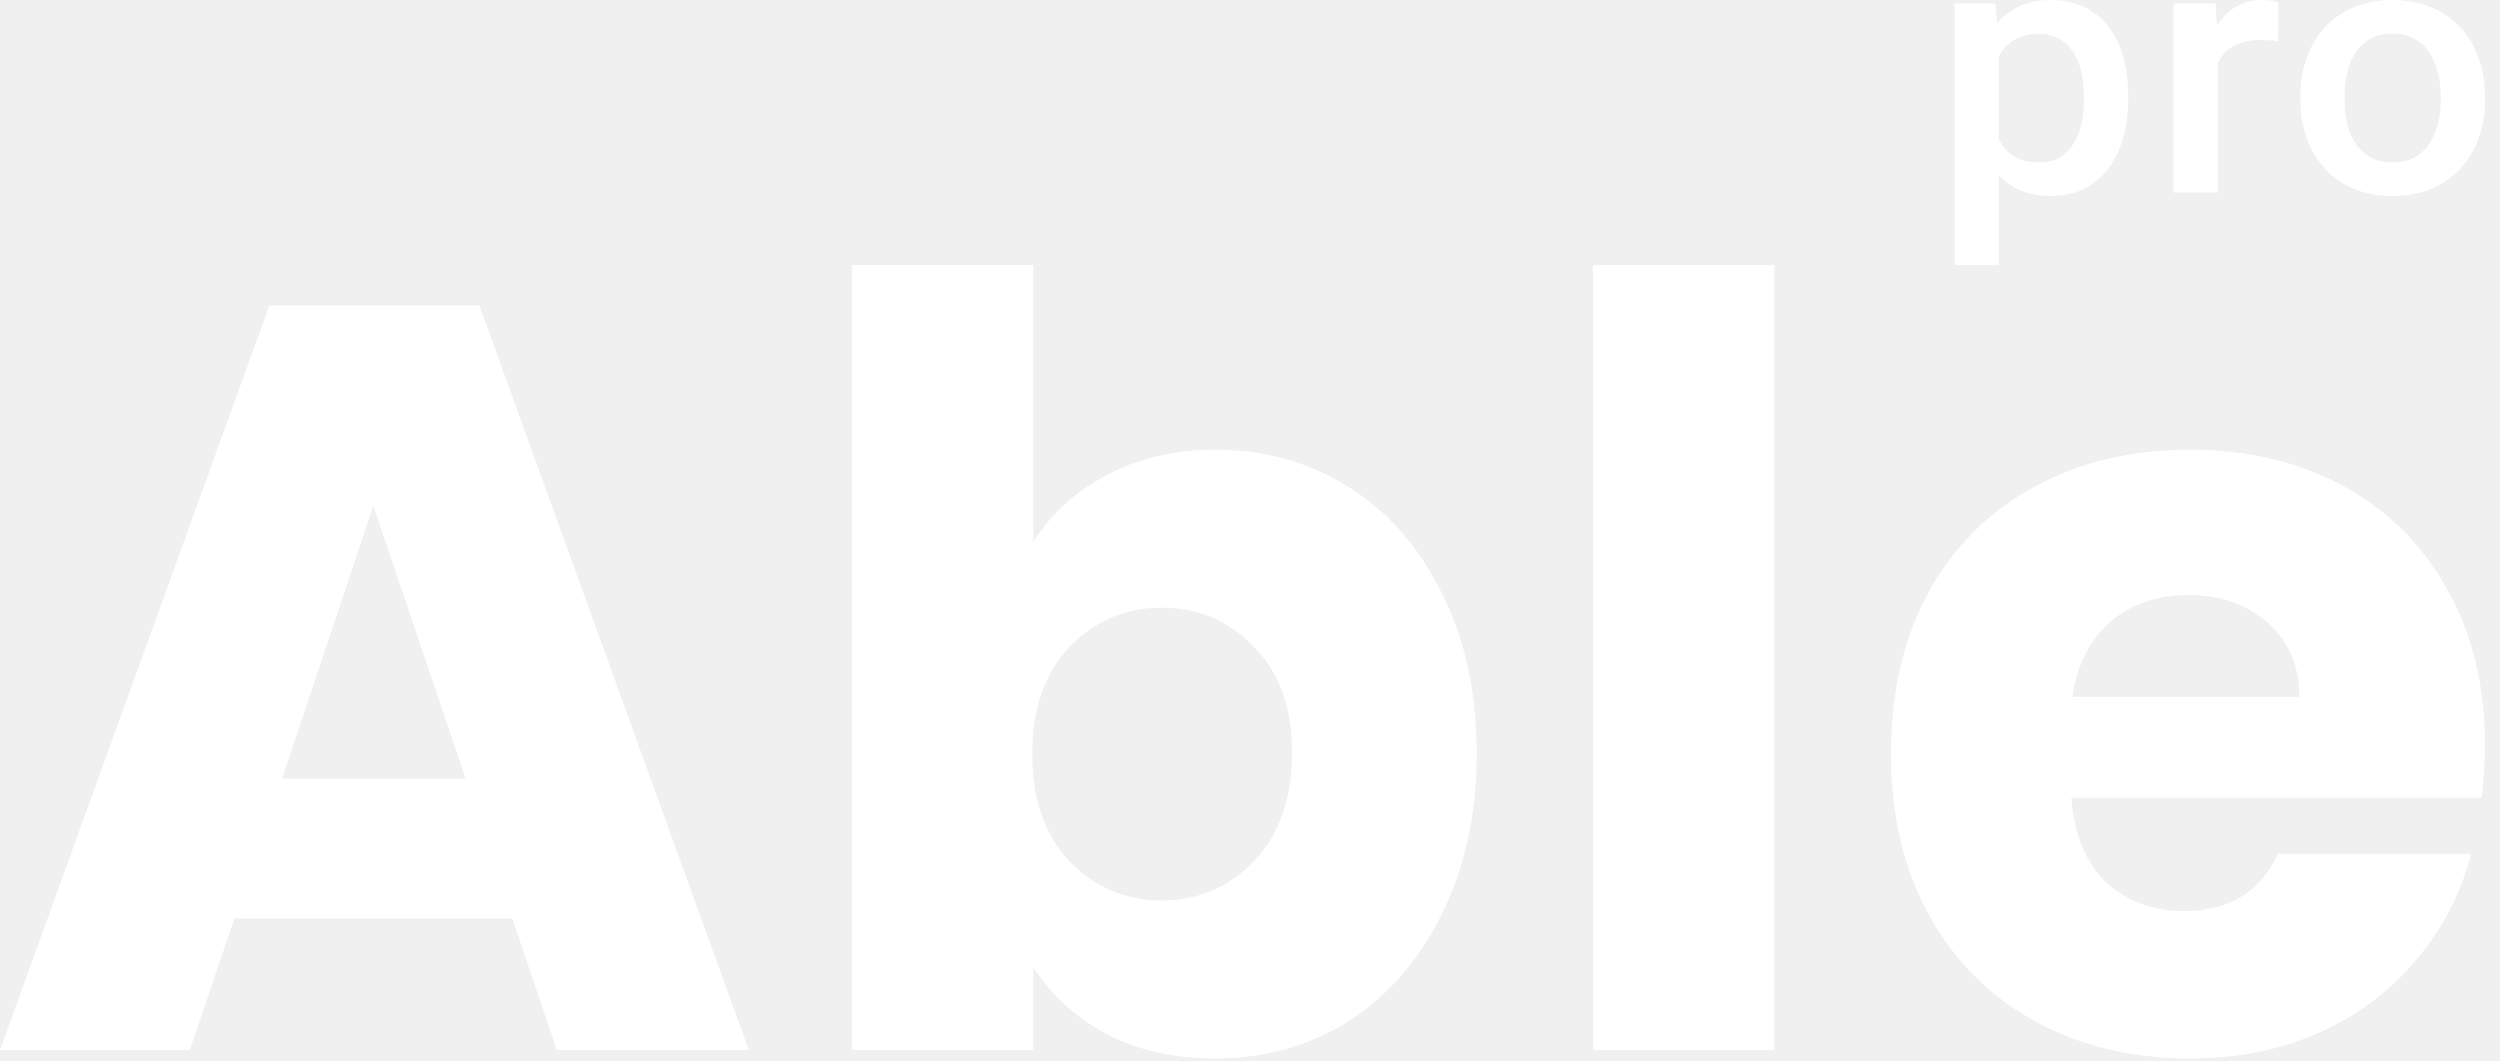
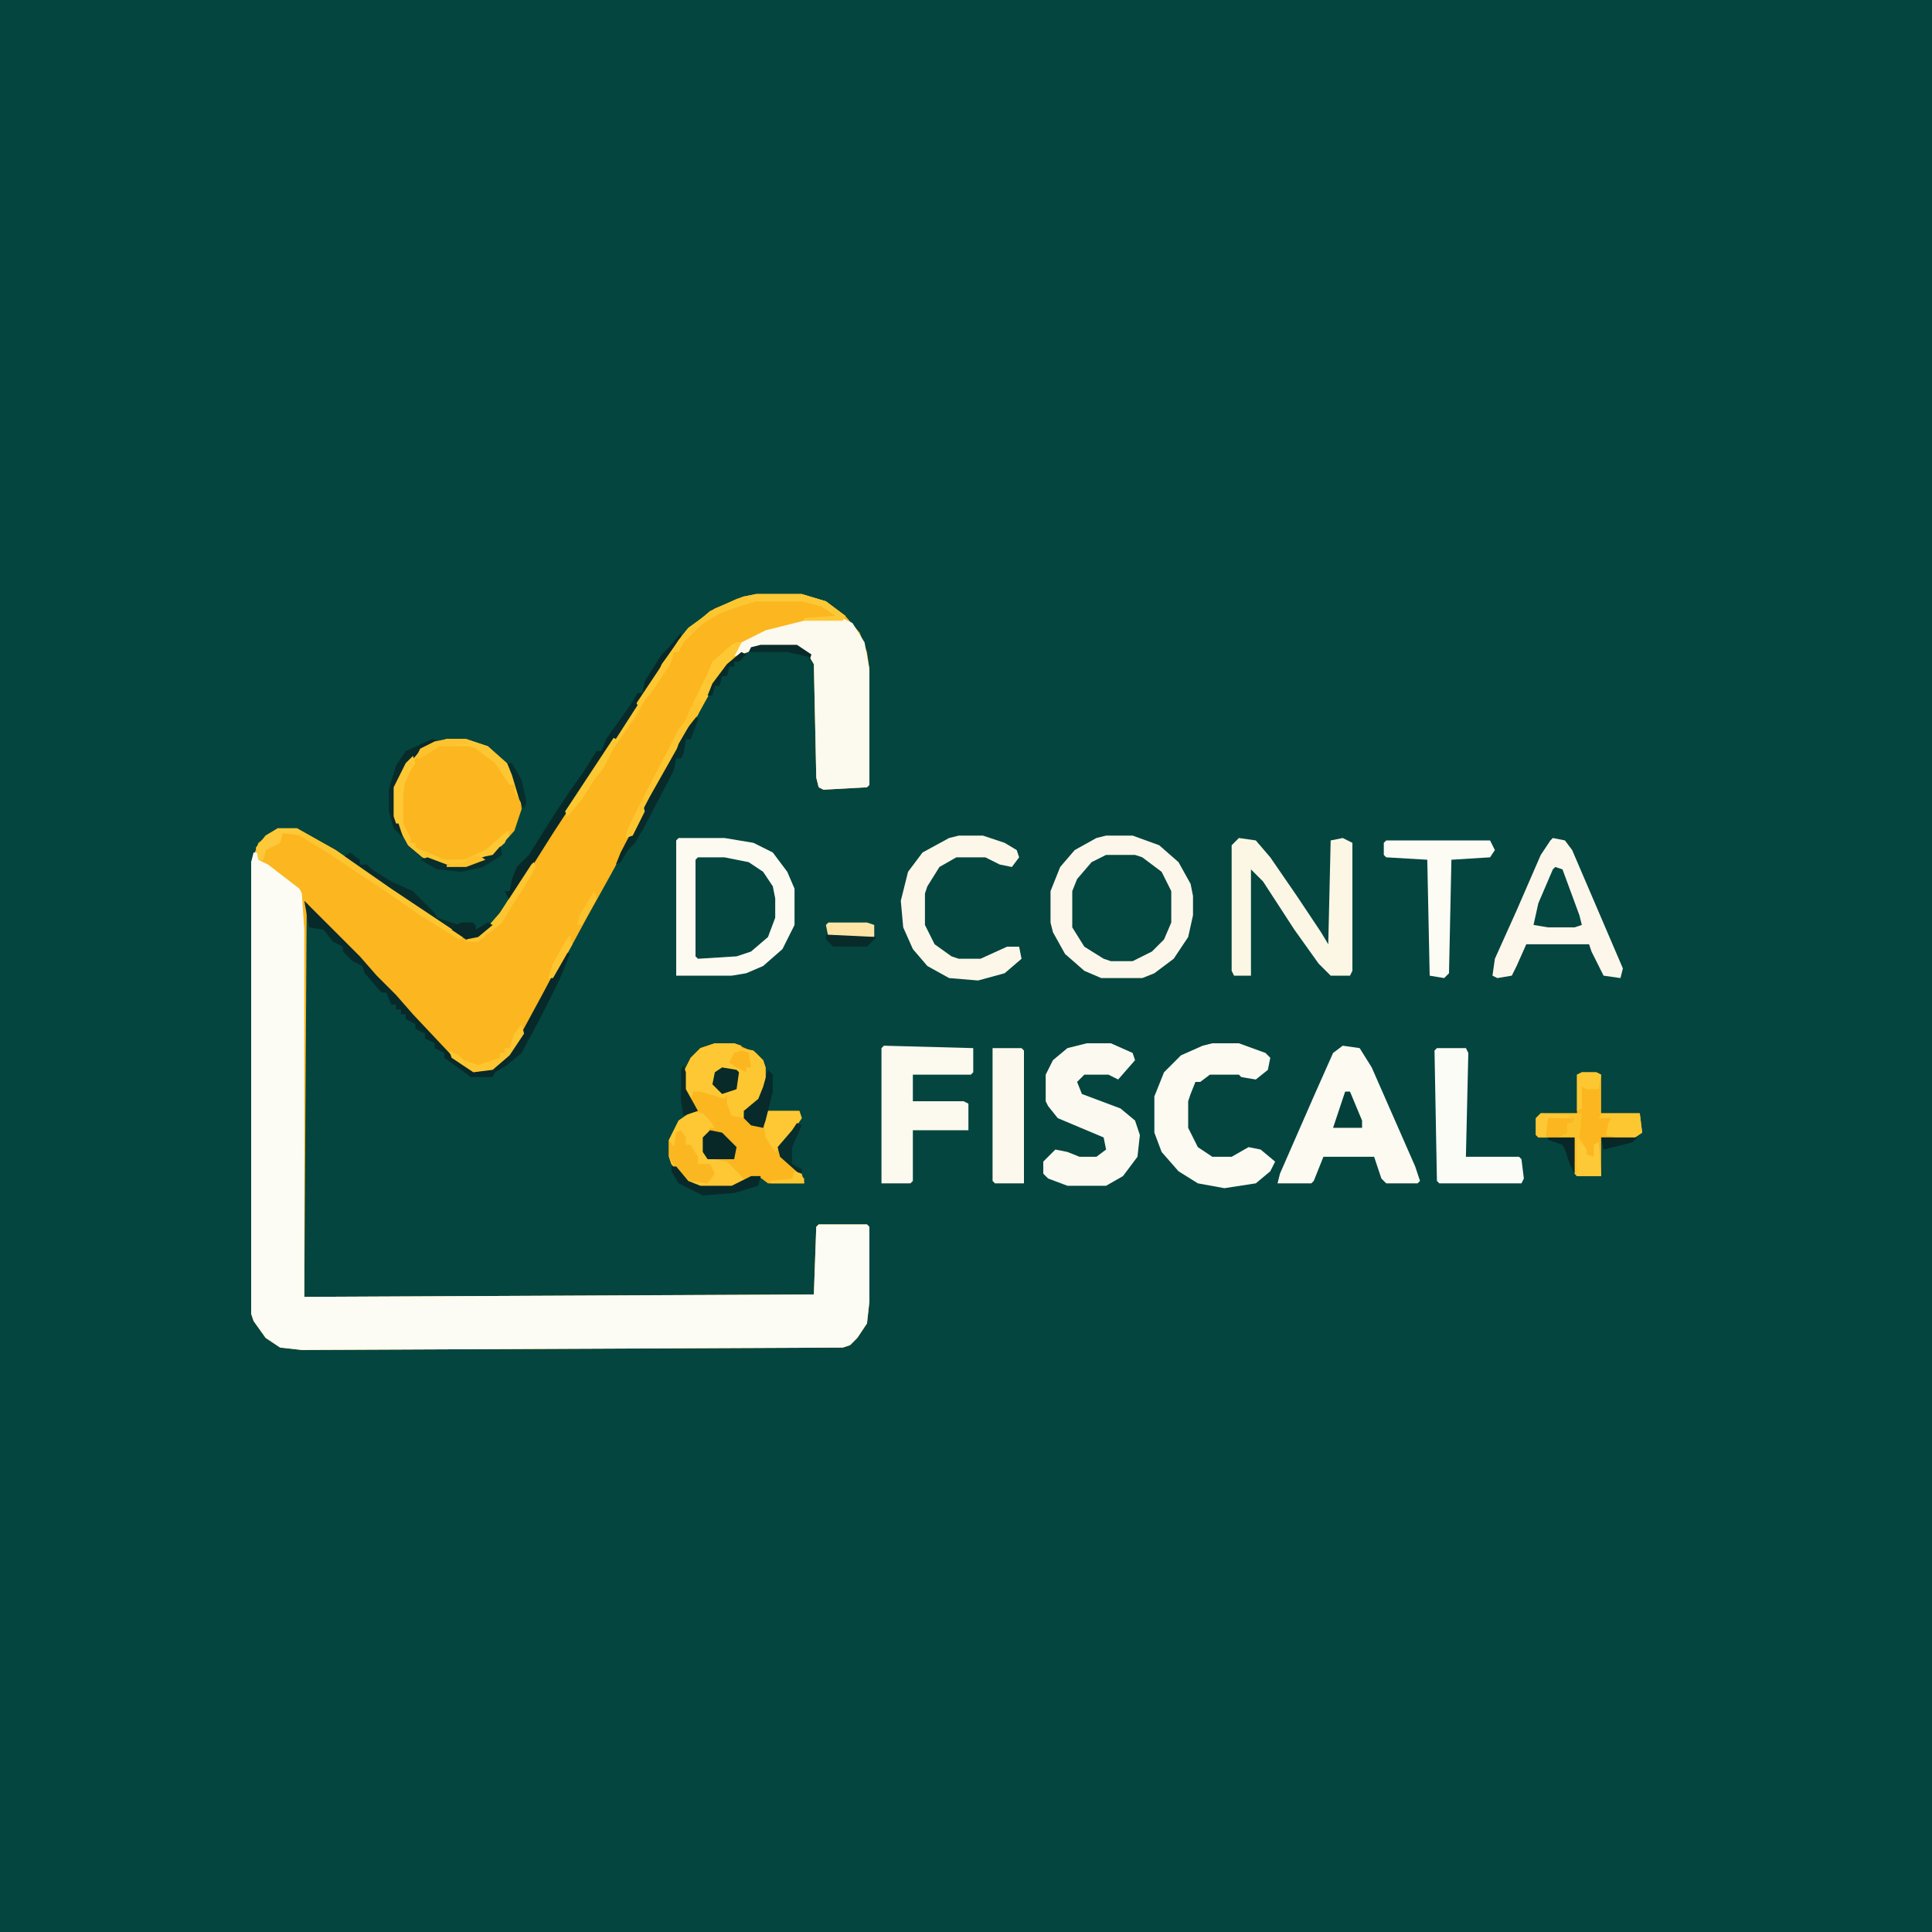
- <svg xmlns="http://www.w3.org/2000/svg" width="66" height="28" viewBox="0 0 66 28" fill="none">
-   <path d="M52.769 1.051V7H51.602V0.092H52.677L52.769 1.051ZM56.184 2.541V2.638C56.184 3 56.138 3.337 56.048 3.648C55.961 3.955 55.83 4.224 55.656 4.455C55.484 4.682 55.273 4.859 55.021 4.985C54.769 5.111 54.479 5.174 54.15 5.174C53.823 5.174 53.538 5.117 53.292 5.003C53.05 4.886 52.845 4.722 52.677 4.51C52.509 4.298 52.374 4.049 52.27 3.763C52.17 3.474 52.099 3.157 52.057 2.813V2.439C52.099 2.074 52.17 1.742 52.27 1.443C52.374 1.145 52.509 0.888 52.677 0.673C52.845 0.458 53.05 0.292 53.292 0.175C53.535 0.058 53.817 0 54.14 0C54.469 0 54.761 0.061 55.016 0.184C55.271 0.304 55.486 0.477 55.66 0.701C55.835 0.922 55.966 1.19 56.053 1.503C56.14 1.814 56.184 2.16 56.184 2.541ZM55.016 2.638V2.541C55.016 2.31 54.994 2.097 54.949 1.9C54.903 1.7 54.832 1.525 54.736 1.374C54.639 1.224 54.514 1.107 54.363 1.024C54.214 0.938 54.035 0.895 53.825 0.895C53.618 0.895 53.441 0.928 53.292 0.996C53.144 1.061 53.02 1.151 52.919 1.268C52.819 1.385 52.742 1.522 52.687 1.679C52.632 1.832 52.593 2 52.571 2.181V3.076C52.609 3.297 52.676 3.5 52.769 3.684C52.863 3.869 52.995 4.016 53.166 4.127C53.341 4.235 53.563 4.289 53.835 4.289C54.045 4.289 54.224 4.245 54.372 4.159C54.521 4.073 54.642 3.955 54.736 3.804C54.832 3.651 54.903 3.474 54.949 3.274C54.994 3.074 55.016 2.862 55.016 2.638Z" fill="white" />
-   <path d="M58.547 1.042V5.082H57.379V0.092H58.493L58.547 1.042ZM60.15 0.06L60.14 1.093C60.069 1.081 59.991 1.071 59.907 1.065C59.827 1.059 59.746 1.056 59.665 1.056C59.465 1.056 59.289 1.084 59.137 1.139C58.986 1.191 58.858 1.268 58.755 1.37C58.655 1.468 58.577 1.588 58.522 1.729C58.467 1.871 58.435 2.029 58.425 2.204L58.159 2.223C58.159 1.909 58.191 1.619 58.256 1.351C58.321 1.084 58.417 0.848 58.547 0.646C58.679 0.443 58.844 0.284 59.041 0.171C59.241 0.057 59.471 0 59.733 0C59.804 0 59.88 0.006 59.961 0.018C60.045 0.031 60.108 0.045 60.15 0.06Z" fill="white" />
-   <path d="M60.73 2.642V2.536C60.73 2.177 60.785 1.843 60.895 1.536C61.005 1.225 61.163 0.956 61.37 0.729C61.58 0.498 61.835 0.32 62.135 0.194C62.438 0.065 62.781 0 63.161 0C63.546 0 63.888 0.065 64.188 0.194C64.492 0.32 64.748 0.498 64.958 0.729C65.168 0.956 65.328 1.225 65.438 1.536C65.547 1.843 65.602 2.177 65.602 2.536V2.642C65.602 3.002 65.547 3.336 65.438 3.643C65.328 3.95 65.168 4.219 64.958 4.45C64.748 4.677 64.493 4.856 64.193 4.985C63.893 5.111 63.552 5.174 63.171 5.174C62.787 5.174 62.443 5.111 62.14 4.985C61.839 4.856 61.584 4.677 61.374 4.45C61.165 4.219 61.005 3.95 60.895 3.643C60.785 3.336 60.73 3.002 60.73 2.642ZM61.898 2.536V2.642C61.898 2.867 61.922 3.079 61.97 3.279C62.019 3.478 62.094 3.654 62.198 3.804C62.301 3.955 62.434 4.073 62.595 4.159C62.756 4.245 62.948 4.289 63.171 4.289C63.388 4.289 63.575 4.245 63.733 4.159C63.894 4.073 64.027 3.955 64.13 3.804C64.233 3.654 64.309 3.478 64.358 3.279C64.409 3.079 64.435 2.867 64.435 2.642V2.536C64.435 2.315 64.409 2.106 64.358 1.909C64.309 1.709 64.232 1.532 64.125 1.379C64.022 1.225 63.889 1.105 63.728 1.019C63.57 0.93 63.381 0.885 63.161 0.885C62.942 0.885 62.752 0.93 62.59 1.019C62.432 1.105 62.301 1.225 62.198 1.379C62.094 1.532 62.019 1.709 61.97 1.909C61.922 2.106 61.898 2.315 61.898 2.536Z" fill="white" />
-   <path d="M13.524 24.248H6.188L5.012 27.72H0L7.112 8.064H12.656L19.768 27.72H14.7L13.524 24.248ZM12.292 20.552L9.856 13.356L7.448 20.552H12.292Z" fill="white" />
-   <path d="M27.28 14.308C27.729 13.58 28.372 12.992 29.212 12.544C30.052 12.096 31.014 11.872 32.096 11.872C33.385 11.872 34.551 12.199 35.596 12.852C36.642 13.505 37.463 14.439 38.06 15.652C38.676 16.865 38.984 18.275 38.984 19.88C38.984 21.485 38.676 22.904 38.06 24.136C37.463 25.349 36.642 26.292 35.596 26.964C34.551 27.617 33.385 27.944 32.096 27.944C30.995 27.944 30.034 27.729 29.212 27.3C28.391 26.852 27.747 26.264 27.28 25.536V27.72H22.492V7H27.28V14.308ZM34.112 19.88C34.112 18.685 33.776 17.752 33.105 17.08C32.451 16.389 31.639 16.044 30.669 16.044C29.716 16.044 28.904 16.389 28.233 17.08C27.579 17.771 27.253 18.713 27.253 19.908C27.253 21.103 27.579 22.045 28.233 22.736C28.904 23.427 29.716 23.772 30.669 23.772C31.62 23.772 32.432 23.427 33.105 22.736C33.776 22.027 34.112 21.075 34.112 19.88Z" fill="white" />
-   <path d="M46.844 7V27.72H42.056V7H46.844Z" fill="white" />
-   <path d="M65.602 19.656C65.602 20.104 65.574 20.571 65.518 21.056H54.682C54.757 22.027 55.065 22.773 55.606 23.296C56.166 23.8 56.848 24.052 57.65 24.052C58.845 24.052 59.676 23.548 60.142 22.54H65.238C64.977 23.567 64.501 24.491 63.81 25.312C63.138 26.133 62.289 26.777 61.262 27.244C60.236 27.711 59.088 27.944 57.818 27.944C56.288 27.944 54.925 27.617 53.73 26.964C52.536 26.311 51.602 25.377 50.93 24.164C50.258 22.951 49.922 21.532 49.922 19.908C49.922 18.284 50.249 16.865 50.902 15.652C51.574 14.439 52.508 13.505 53.702 12.852C54.897 12.199 56.269 11.872 57.818 11.872C59.33 11.872 60.674 12.189 61.85 12.824C63.026 13.459 63.941 14.364 64.594 15.54C65.266 16.716 65.602 18.088 65.602 19.656ZM60.702 18.396C60.702 17.575 60.422 16.921 59.862 16.436C59.302 15.951 58.602 15.708 57.762 15.708C56.96 15.708 56.278 15.941 55.718 16.408C55.177 16.875 54.841 17.537 54.71 18.396H60.702Z" fill="white" />
+ <svg xmlns="http://www.w3.org/2000/svg" version="1.1" viewBox="0 0 800 800" width="1280" height="1280">
+   <path transform="translate(0)" d="m0 0h800v800h-800z" fill="#04453F" />
+   <path transform="translate(313,246)" d="m0 0h19l10 3 8 6 6 7 3 8 1 7v48l-1 1-18 1-2-1-1-4-1-47-3-5-4-2h-15l-8 3-8 7-9 16-13 24-24 44-10 18-13 24-14 26-6 8-6 5-8 1-9-6-10-10-7-8-16-17-15-16-9-9-3-4-1 163 211-1 1-28 1-1h20l1 1v31l-1 9-4 6-3 3-3 1-224 1-9-1-6-4-5-7-1-3v-187l3-8 8-6h8l16 9 23 16 18 12 13 8 7-2 7-8 16-25 12-19 46-69 4-5 11-8 12-5z" fill="#FBB620" />
+   <path transform="translate(105,353)" d="m0 0h2v3l4 2 13 10 1 2 1 15v152l211-1 1-28 1-1h20l1 1v31l-1 9-4 6-3 3-3 1-224 1-9-1-6-4-5-7-1-3v-187z" fill="#FCFBF4" />
+   <path transform="translate(281,347)" d="m0 0h19l12 2 8 4 6 8 3 7v15l-5 10-8 7-7 3-6 1h-23v-56z" fill="#FCFAF1" />
+   <path transform="translate(296,432)" d="m0 0h8l9 4 3 3 1 3v8l-3 6-4 4h-2l3 5 5 2 1-5 1-2h13l1 3-7 10-2 4 5 6 5 5v2h-15l-4-3-5 2-6 3h-13l-6-3-6-7-1-3v-7l4-8 7-5-5-8v-7l3-6 4-4z" fill="#FBB620" />
+   <path transform="translate(185,306)" d="m0 0h8l9 3 9 8 4 9 1 9-3 9-9 10-8 4-3 1h-8l-10-4-6-5-6-12v-12l5-10 8-7z" fill="#FBB620" />
+   <path transform="translate(349,256)" d="m0 0 4 2 5 8 2 11v48l-1 1-18 1-2-1-1-4-1-47-3-5-4-2h-15l-8 3-4 1 4-6 10-5 16-4z" fill="#FCF9EE" />
+   <path transform="translate(556,433)" d="m0 0 7 1 5 8 18 41 2 6-1 1h-13l-2-2-3-9h-21l-4 10-1 1h-14l1-4 14-32 8-18z" fill="#FCFAF1" />
+   <path transform="translate(458,354)" d="m0 0h12l8 4 5 6 2 5v13l-3 7-5 5-8 4h-9l-10-5-4-5-2-4v-15l4-8 7-6z" fill="#044640" />
+   <path transform="translate(450,432)" d="m0 0h10l9 4 1 3-7 8-4-2h-10l-3 3 2 5 16 6 6 5 2 6-1 9-6 8-7 4h-16l-8-3-2-2v-5l5-5 5 1 5 2h7l4-3-1-5-19-8-4-5-1-2v-11l3-6 6-5z" fill="#FCF9F0" />
+   <path transform="translate(513,347)" d="m0 0 7 1 6 7 11 16 10 15 3 5 1-43 5-1 4 2v53l-1 2h-8l-5-5-10-14-13-20-5-5v44h-7l-1-2v-52z" fill="#FCF6E4" />
+   <path transform="translate(502,432)" d="m0 0h11l11 4 2 2-1 5-5 4-6-1-1-1h-12l-4 3h-2l-2 5-1 3v11l4 8 6 4h8l7-4 5 1 6 5-2 4-6 5-13 2-11-2-8-5-7-8-3-8v-15l4-10 7-7 9-4z" fill="#FCFAF1" />
+   <path transform="translate(643,347)" d="m0 0 5 1 3 4 21 49-1 4-7-1-5-10-1-3h-26l-4 9-2 4-6 1-2-1 1-7 9-20 10-23 4-6z" fill="#FCF7EA" />
+   <path transform="translate(458,346)" d="m0 0h11l11 4 8 7 5 9 1 5v8l-2 9-6 9-8 6-5 2h-17l-7-3-8-7-5-9-1-4v-13l4-10 6-7 9-5zm0 8-6 3-6 7-2 5v15l5 8 8 5 3 1h9l8-4 5-5 3-7v-13l-4-8-8-6-3-1z" fill="#FCF7EA" />
+   <path transform="translate(366,433)" d="m0 0 37 1v10l-1 1h-24v11h21l2 1v11h-23v21l-1 1h-12v-56z" fill="#FCF9EF" />
+   <path transform="translate(289,355)" d="m0 0h11l10 2 6 4 4 6 1 5v8l-3 8-7 6-6 2-16 1-1-1v-40z" fill="#04453F" />
+   <path transform="translate(397,346)" d="m0 0h10l9 3 5 3 1 3-3 4-5-1-6-3h-12l-7 4-5 8-1 3v13l4 8 7 5 3 1h9l11-5h5l1 5-7 6-11 3-12-1-9-5-6-7-4-9-1-11 3-12 6-8 11-6z" fill="#FCF7E8" />
+   <path transform="translate(595,434)" d="m0 0h12l1 2-1 43h22l1 1 1 8-1 2h-34l-1-1-1-54z" fill="#FCFCF7" />
+   <path transform="translate(655,444)" d="m0 0h6l2 1v16h16l1 8-3 2h-14v16h-10l-1-1v-15h-15l-1-1v-7l2-2h15v-16z" fill="#FBB620" />
+   <path transform="translate(411,434)" d="m0 0h12l1 1v55h-12l-1-1z" fill="#FCF8ED" />
+   <path transform="translate(574,348)" d="m0 0h43l2 4-2 3-16 1-1 47-2 2-6-1-1-48-17-1-1-1v-5z" fill="#FCFBF4" />
+   <path transform="translate(287,460)" d="m0 0 4 1 3 3 2 3h-2l-2 4v6l3 3 6 1 8 8-6 3h-13l-6-3-6-7-1-3v-7l4-8z" fill="#FDC833" />
+   <path transform="translate(126,373)" d="m0 0 23 23 7 8 8 8 7 8 16 17 9 6 8-1 8-7 13-24 9-17 2 1-4 10-8 16-8 15-6 5-5 3-1 2h-9l-11-8v-2l-4-2v-2l-4-2v-2l-4-2v-2l-4-2v-2h-2v-2h-2v-2h-2l-2-5h-2l-7-8-1-3-4-2-4-4v-2l-4-2-4-5-6-1z" fill="#082929" />
+   <path transform="translate(307,434)" d="m0 0 5 1 4 4 1 3v8l-3 6-4 4h-2v3l-5-1-2-5v-4l-5-2-1-6 4-3 7 1-4-3 2-4h3z" fill="#FDC732" />
+   <path transform="translate(282,262)" d="m0 0v3l-36 54-17 26-12 19-6 9-2-4h2l1-5 2-5 5-5 5-8 7-11 4-6 7-10 5-8h2l2-5 10-14 3-5h2l1-5 7-11 3-3z" fill="#082828" />
+   <path transform="translate(313,246)" d="m0 0h19l10 3 8 6-1 2h-16v-1l13-1-6-4-8-2h-19l-13 4-9 5-8 8-2 4h-2l-1 4-7 11-4 5-4 7-9 13-4 8-4 5-5 8-6 7-1-2 29-44 18-27 4-5 11-8 12-5z" fill="#FDC732" />
+   <path transform="translate(296,432)" d="m0 0h8l3 1v3l-4 2-1 2 4 2 1 2-8-1-3 2 1 6 4 2-1 2-10-3h-3l-1 4-3-5v-7l3-6 4-4z" fill="#FDC833" />
+   <path transform="translate(185,306)" d="m0 0h8l9 3 9 8 4 9v5l-2-3v-3h-2l-6-9-8-6-3-1h-12l-8 5h-2l-2 5-3 7v15l3 6v2h2v2l5 2 7 3h8l9-4 8-7 2-1-2 5-8 7-8 3h-8l-10-4-6-5-6-12v-12l5-10 8-7z" fill="#FDC734" />
+   <path transform="translate(638,461)" d="m0 0h17l-1 10 3 5v2l3 1v-5l2-1 1 14h-10l-1-1v-15h-15l-1-1v-7z" fill="#FCC22C" />
+   <path transform="translate(644,359)" d="m0 0 3 1 7 19 1 4-3 1h-11l-6-1 2-9 6-14z" fill="#044640" />
+   <path transform="translate(305,266)" d="m0 0h2l-2 4-3 5-6 8-13 24-13 23-8 16-3 1 1-4 8-16 13-25 3-4 3-7 6-12 2-5 8-7z" fill="#FDC530" />
+   <path transform="translate(282,468)" d="m0 0 2 3v3h2l3 5v3h5l2 4-3 4-7-1-5-3-4-7v-7l2 3 1-6z" fill="#FBB721" />
+   <path transform="translate(145,353)" d="m0 0 4 3v2h3l2 2 8 5 9 4 9 9 1 2 9 3 5-1 2 1v2l5-3 2 1-6 5-5 1-10-6-18-12-23-16z" fill="#082C2B" />
+   <path transform="translate(115,343)" d="m0 0h8l16 9 23 16 30 20-2 1-16-10-13-9-27-18-10-6-7-1-1 4-6 3-1 4h-2l-1-5 4-5z" fill="#FDC631" />
+   <path transform="translate(318,460)" d="m0 0h13l1 3-7 10-4 4-4-6-1-7z" fill="#FDC833" />
+   <path transform="translate(288,296)" d="m0 0 1 2-3 8h-2l-1 6-1 2h-2l-1 5-12 23-4 7-3 3-3 5-2 1 2-5 12-23 13-23z" fill="#082A29" />
+   <path transform="translate(663,461)" d="m0 0h16l1 8-3 2h-8l-4-1 1-5 1-2h-5z" fill="#FDC732" />
+   <path transform="translate(294,468)" d="m0 0 5 1 6 6-1 5h-11l-2-3v-6z" fill="#082828" />
+   <path transform="translate(318,443)" d="m0 0 2 2v7l-3 12-1 3-5-1-3-3v-3l6-5 2-5z" fill="#082A2A" />
+   <path transform="translate(305,266)" d="m0 0h2l-2 4-3 5-6 8-4 7h-3l1-5 3-6 2-5 8-7z" fill="#FDC833" />
+   <path transform="translate(165,341)" d="m0 0h2l3 6v2h2v2l5 2 7 3h8l9-4 8-7 2-1-2 5-8 7-8 3h-8l-10-4-6-5-4-7z" fill="#FDC630" />
+   <path transform="translate(653,471)" d="m0 0 4 5v2l3 1v-5l2-1 1 14h-10z" fill="#FDC936" />
+   <path transform="translate(343,382)" d="m0 0h16l3 1v5h-19l-1-5z" fill="#FCE5A6" />
+   <path transform="translate(278,483)" d="m0 0h2l5 6 5 2h13l8-4h4l-1 4-10 3-13 1-10-5-3-5z" fill="#082929" />
+   <path transform="translate(179,306)" d="m0 0 3 1-9 5-6 7-3 7v12l3 9-4-4-2-7v-9l3-10 4-6z" fill="#082A29" />
+   <path transform="translate(557,452)" d="m0 0h2l5 12v3h-12z" fill="#04403B" />
+   <path transform="translate(216,424)" d="m0 0 1 4-6 9-7 6-8 1-9-6-1-3 4 2 2 2 6 2 9-3v-2h2v-2h2l2-6z" fill="#FDC631" />
+   <path transform="translate(313,246)" d="m0 0h19l10 3 8 6-1 2h-16v-1l13-1-6-4-8-2h-23l1-2z" fill="#FDC836" />
+   <path transform="translate(299,442)" d="m0 0 6 1 1 1-1 7-6 2-4-4 1-5z" fill="#082A29" />
+   <path transform="translate(308,247)" d="m0 0 2 1-1 2-11 4-8 5-7 7-2 4h-2l-1 4-3 5-3 1 2-5 8-11 5-5 7-6 11-5z" fill="#FDC630" />
+   <path transform="translate(221,357)" d="m0 0 1 2-6 10-4 6-4 7-10 8h-5l1-2 7-3 6-7 13-20z" fill="#FDC530" />
+   <path transform="translate(171,313)" d="m0 0 1 3-4 6-1 7-1 12h-2l-1-3v-12l5-10z" fill="#FDC833" />
+   <path transform="translate(115,343)" d="m0 0h8l2 2h-8l-1 4-6 3-1 4h-2l-1-5 4-5z" fill="#FDC93A" />
+   <path transform="translate(342,387)" d="m0 0 21 1-4 4h-14l-3-3z" fill="#082B2A" />
+   <path transform="translate(207,350)" d="m0 0 1 4-8 5-9 2-10-1-7-4 3-1 8 3h8l9-4z" fill="#072D2C" />
+   <path transform="translate(330,465)" d="m0 0 2 1-4 9v7l4 2v3l-9-8-1-4 6-7z" fill="#072D2C" />
+   <path transform="translate(655,444)" d="m0 0h6l2 1-1 6h-5l-2-1v9l-2 1v-15z" fill="#FDC732" />
+   <path transform="translate(641,463)" d="m0 0h11l-1 2h-2v4l-4 2h-5z" fill="#FBB620" />
+   <path transform="translate(191,382)" d="m0 0h5l1 3 5-3 2 1-6 5-5 1-6-4 2-2z" fill="#082928" />
+   <path transform="translate(315,267)" d="m0 0h15l6 4-1 3v-2l-9-2h-16l1-2z" fill="#082B2A" />
+   <path transform="translate(638,461)" d="m0 0 13 1v1h-10l-1 8-4-1v-7z" fill="#FDC735" />
+   <path transform="translate(283,441)" d="m0 0 1 3v7l5 9-6 2-1-6v-13z" fill="#082B2A" />
+   <path transform="translate(641,471)" d="m0 0h11v15l-2-4-2-6-1-2-6-2z" fill="#092727" />
+   <path transform="translate(307,435)" d="m0 0 3 1 1 6h-2v2l-4-2-3-2 2-4z" fill="#FBB620" />
+   <path transform="translate(307,270)" d="m0 0 2 1-3 3h-2v2h-2l-1 4h-2l-1 4h-2l-1 4h-2l2-5 6-8z" fill="#082B2A" />
+   <path transform="translate(663,471)" d="m0 0h15l-2 2-12 3z" fill="#082727" />
+   <path transform="translate(185,306)" d="m0 0h8l1 2-12 1-8 5h-2l2-4 6-3z" fill="#FDC32E" />
+   <path transform="translate(236,387)" d="m0 0 1 4-8 14h-2l2-6 5-9z" fill="#FDC631" />
+   <path transform="translate(288,296)" d="m0 0 1 2-3 8h-2l-1 6-1 2h-3l2-6z" fill="#082C2B" />
+   <path transform="translate(263,290)" d="m0 0 1 2-9 14-2-1 2-4 6-9z" fill="#082A2A" />
+   <path transform="translate(266,332)" d="m0 0 1 4-5 10-3 1 1-4 5-10z" fill="#FDC530" />
+   <path transform="translate(210,316)" d="m0 0h2l4 7 2 9-1 3-2-4-3-10z" fill="#072E2C" />
+   <path transform="translate(246,369)" d="m0 0 1 3-6 11h-2l1-4z" fill="#FDC32E" />
+   <path transform="translate(210,344)" d="m0 0 1 2-7 8-5 1 5-5z" fill="#FDC833" />
+   <path transform="translate(289,290)" d="m0 0h2l-2 6-4 5-1-3 2-5z" fill="#FDC42E" />
+   <path transform="translate(329,485)" d="m0 0 3 1 1 4h-14v-1l9-1z" fill="#FDC731" />
+   <path transform="translate(199,353)" d="m0 0m-1 1 3 2-8 3h-8v-1l7-1 2-2z" fill="#FCC12B" />
</svg>
